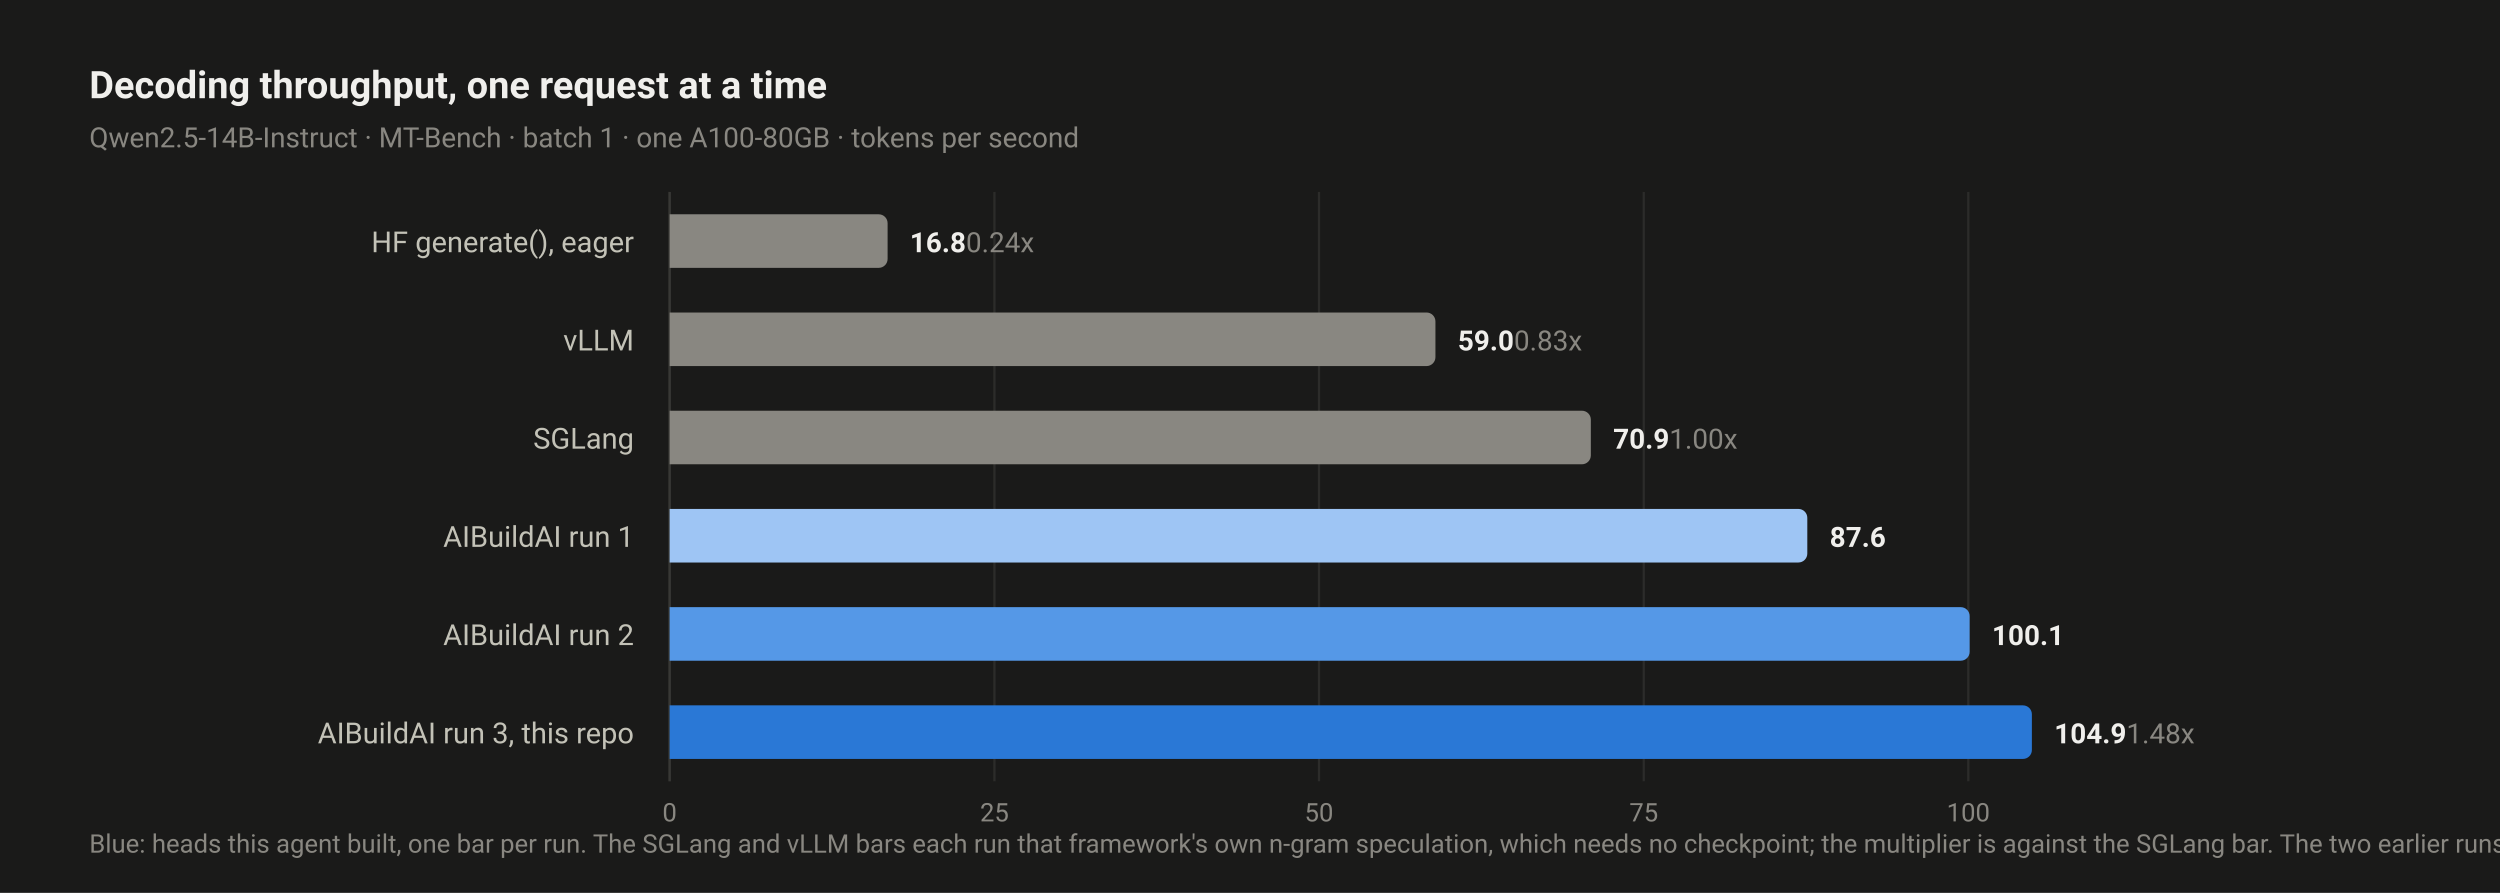
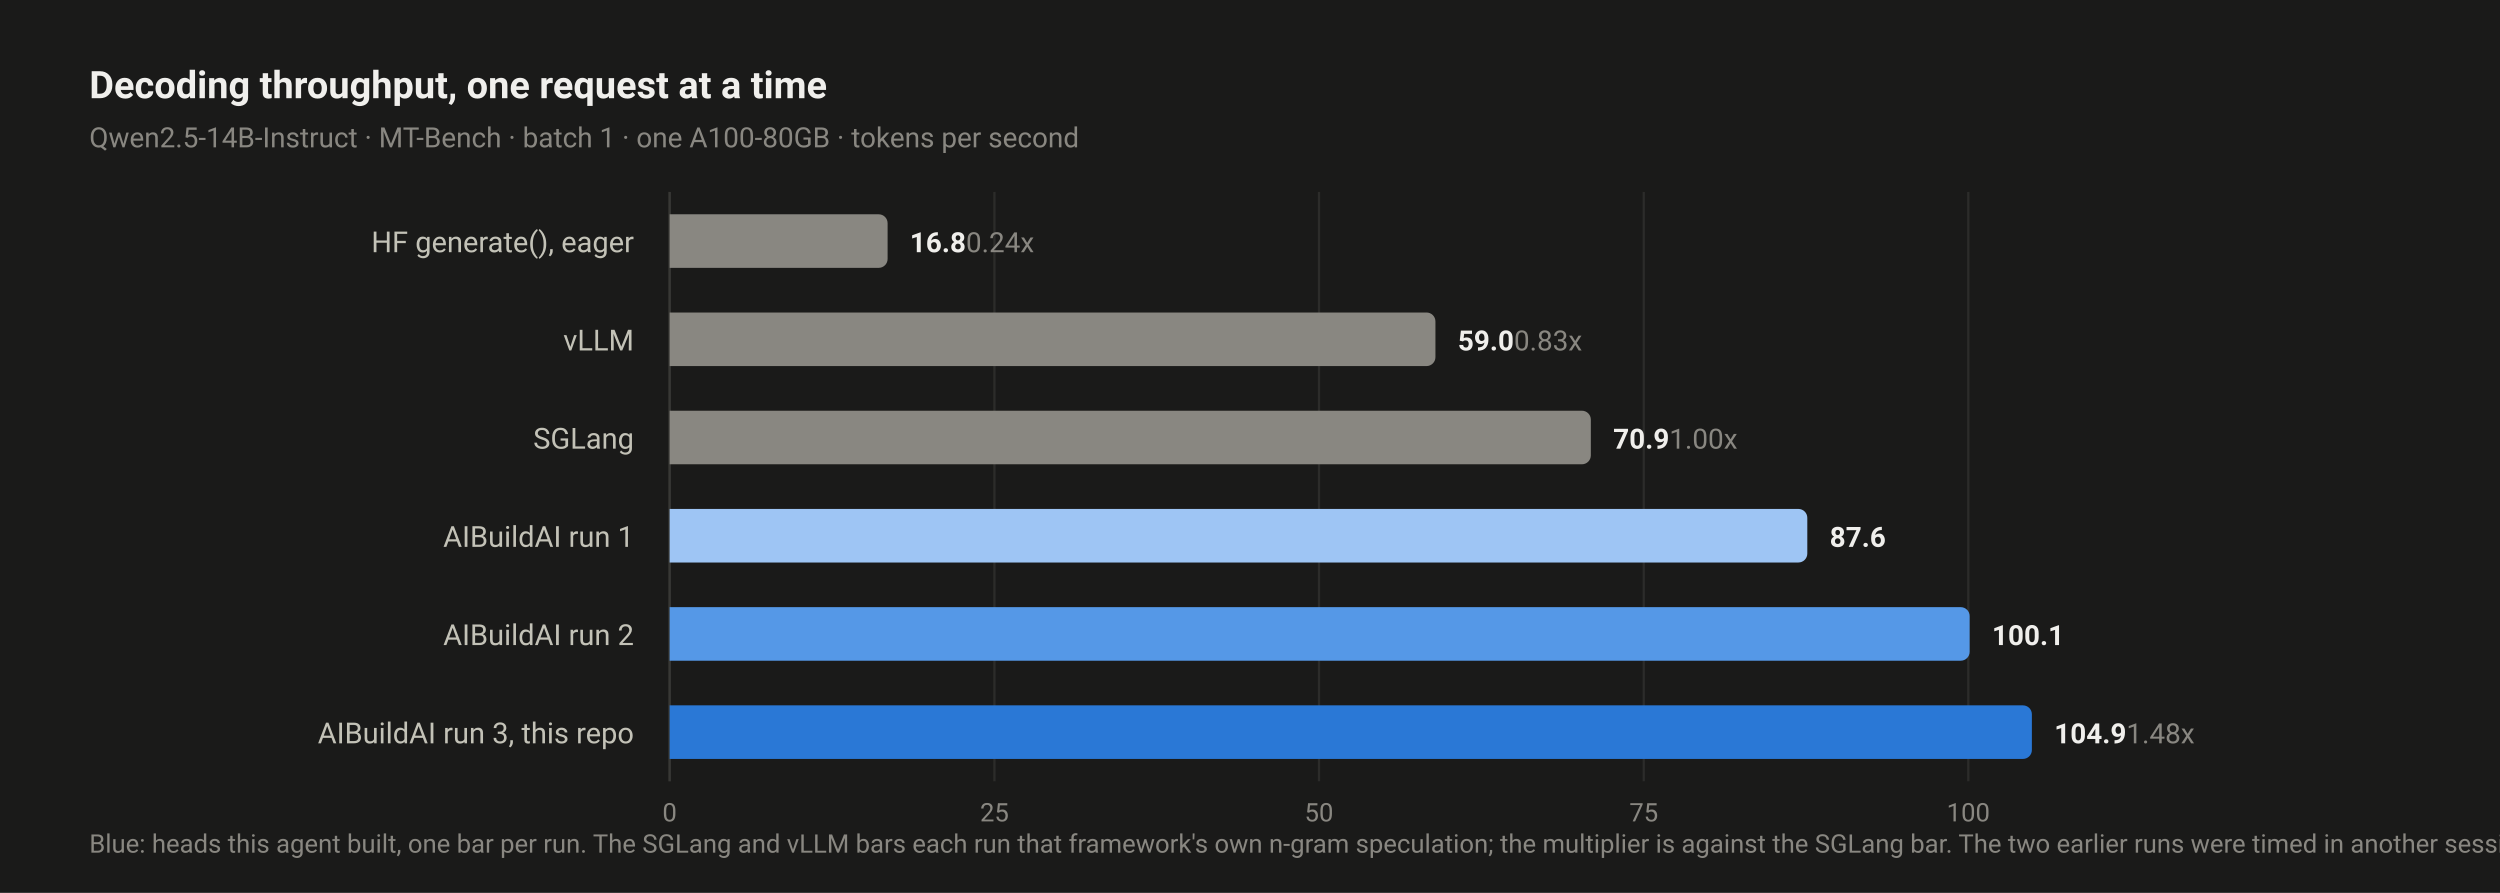
<svg xmlns="http://www.w3.org/2000/svg" viewBox="0 0 1120 400" width="1120" height="400" role="img" aria-label="Decoding throughput: HF eager 16.8, vLLM 59.0, SGLang 70.9 (both with n-gram speculation), AIBuildAI runs 87.6, 100.1 and 104.9 tokens per second">
  <rect width="1120" height="400" fill="#1a1a19" />
  <text x="40" y="44" font-family="system-ui, -apple-system, &quot;Segoe UI&quot;, Roboto, sans-serif" font-size="17" font-weight="600" fill="#f0efec">Decoding throughput, one request at a time</text>
  <text x="40" y="66" font-family="system-ui, -apple-system, &quot;Segoe UI&quot;, Roboto, sans-serif" font-size="12.5" fill="#898781">Qwen2.5-14B-Instruct · MT-Bench · batch 1 · one A100-80GB · tokens per second</text>
  <line x1="300.0" y1="86" x2="300.0" y2="350" stroke="#2c2c2a" stroke-width="1" />
  <text x="300.0" y="368" font-family="system-ui, -apple-system, &quot;Segoe UI&quot;, Roboto, sans-serif" font-size="11.5" fill="#898781" text-anchor="middle">0</text>
  <line x1="445.5" y1="86" x2="445.5" y2="350" stroke="#2c2c2a" stroke-width="1" />
  <text x="445.5" y="368" font-family="system-ui, -apple-system, &quot;Segoe UI&quot;, Roboto, sans-serif" font-size="11.5" fill="#898781" text-anchor="middle">25</text>
  <line x1="590.9" y1="86" x2="590.9" y2="350" stroke="#2c2c2a" stroke-width="1" />
  <text x="590.9" y="368" font-family="system-ui, -apple-system, &quot;Segoe UI&quot;, Roboto, sans-serif" font-size="11.5" fill="#898781" text-anchor="middle">50</text>
  <line x1="736.4" y1="86" x2="736.4" y2="350" stroke="#2c2c2a" stroke-width="1" />
  <text x="736.4" y="368" font-family="system-ui, -apple-system, &quot;Segoe UI&quot;, Roboto, sans-serif" font-size="11.5" fill="#898781" text-anchor="middle">75</text>
  <line x1="881.8" y1="86" x2="881.8" y2="350" stroke="#2c2c2a" stroke-width="1" />
  <text x="881.8" y="368" font-family="system-ui, -apple-system, &quot;Segoe UI&quot;, Roboto, sans-serif" font-size="11.5" fill="#898781" text-anchor="middle">100</text>
  <line x1="300" y1="86" x2="300" y2="350" stroke="#383835" stroke-width="1" />
  <text x="284" y="113" font-family="system-ui, -apple-system, &quot;Segoe UI&quot;, Roboto, sans-serif" font-size="13" fill="#c3c2b7" text-anchor="end">HF generate(), eager</text>
  <path d="M300 96 H393.647 a4 4 0 0 1 4 4 V116 a4 4 0 0 1 -4 4 H300 Z" fill="#898781" />
  <text x="407.6" y="113" font-family="system-ui, -apple-system, &quot;Segoe UI&quot;, Roboto, sans-serif" font-size="12.5" font-weight="600" fill="#f0efec">16.8<tspan fill="#898781" font-weight="400">  0.24x</tspan>
  </text>
  <text x="284" y="157" font-family="system-ui, -apple-system, &quot;Segoe UI&quot;, Roboto, sans-serif" font-size="13" fill="#c3c2b7" text-anchor="end">vLLM</text>
  <path d="M300 140 H639.075 a4 4 0 0 1 4 4 V160 a4 4 0 0 1 -4 4 H300 Z" fill="#898781" />
  <text x="653.1" y="157" font-family="system-ui, -apple-system, &quot;Segoe UI&quot;, Roboto, sans-serif" font-size="12.5" font-weight="600" fill="#f0efec">59.0<tspan fill="#898781" font-weight="400">  0.83x</tspan>
  </text>
  <text x="284" y="201" font-family="system-ui, -apple-system, &quot;Segoe UI&quot;, Roboto, sans-serif" font-size="13" fill="#c3c2b7" text-anchor="end">SGLang</text>
  <path d="M300 184 H708.695 a4 4 0 0 1 4 4 V204 a4 4 0 0 1 -4 4 H300 Z" fill="#898781" />
  <text x="722.7" y="201" font-family="system-ui, -apple-system, &quot;Segoe UI&quot;, Roboto, sans-serif" font-size="12.5" font-weight="600" fill="#f0efec">70.9<tspan fill="#898781" font-weight="400">  1.00x</tspan>
  </text>
  <text x="284" y="245" font-family="system-ui, -apple-system, &quot;Segoe UI&quot;, Roboto, sans-serif" font-size="13" fill="#c3c2b7" text-anchor="end">AIBuildAI run 1</text>
  <path d="M300 228 H805.673 a4 4 0 0 1 4 4 V248 a4 4 0 0 1 -4 4 H300 Z" fill="#9ec5f4" />
  <text x="819.7" y="245" font-family="system-ui, -apple-system, &quot;Segoe UI&quot;, Roboto, sans-serif" font-size="12.5" font-weight="600" fill="#f0efec">87.6<tspan fill="#898781" font-weight="400">  </tspan>
  </text>
  <text x="284" y="289" font-family="system-ui, -apple-system, &quot;Segoe UI&quot;, Roboto, sans-serif" font-size="13" fill="#c3c2b7" text-anchor="end">AIBuildAI run 2</text>
  <path d="M300 272 H878.4 a4 4 0 0 1 4 4 V292 a4 4 0 0 1 -4 4 H300 Z" fill="#5598e7" />
  <text x="892.4" y="289" font-family="system-ui, -apple-system, &quot;Segoe UI&quot;, Roboto, sans-serif" font-size="12.5" font-weight="600" fill="#f0efec">100.1<tspan fill="#898781" font-weight="400">  </tspan>
  </text>
  <text x="284" y="333" font-family="system-ui, -apple-system, &quot;Segoe UI&quot;, Roboto, sans-serif" font-size="13" fill="#c3c2b7" text-anchor="end">AIBuildAI run 3, this repo</text>
  <path d="M300 316 H906.281 a4 4 0 0 1 4 4 V336 a4 4 0 0 1 -4 4 H300 Z" fill="#2a78d6" />
  <text x="920.3" y="333" font-family="system-ui, -apple-system, &quot;Segoe UI&quot;, Roboto, sans-serif" font-size="12.5" font-weight="600" fill="#f0efec">104.9<tspan fill="#898781" font-weight="400">  1.48x</tspan>
  </text>
-   <text x="40" y="382" font-family="system-ui, -apple-system, &quot;Segoe UI&quot;, Roboto, sans-serif" font-size="11.5" fill="#898781">Blue: heads this agent built, one bar per run. The SGLang and vLLM bars each run that framework's own n-gram speculation, which needs no checkpoint; the multiplier is against the SGLang bar. The two earlier runs were timed in another session, so only their tok/s is comparable here.</text>
+   <text x="40" y="382" font-family="system-ui, -apple-system, &quot;Segoe UI&quot;, Roboto, sans-serif" font-size="11.5" fill="#898781">Blue: heads this agent built, one bar per run. The SGLang and vLLM bars each run that framework's own n-gram speculation; the multiplier is against the SGLang bar. The two earlier runs were timed in another session, so only their tok/s is comparable here.</text>
</svg>
